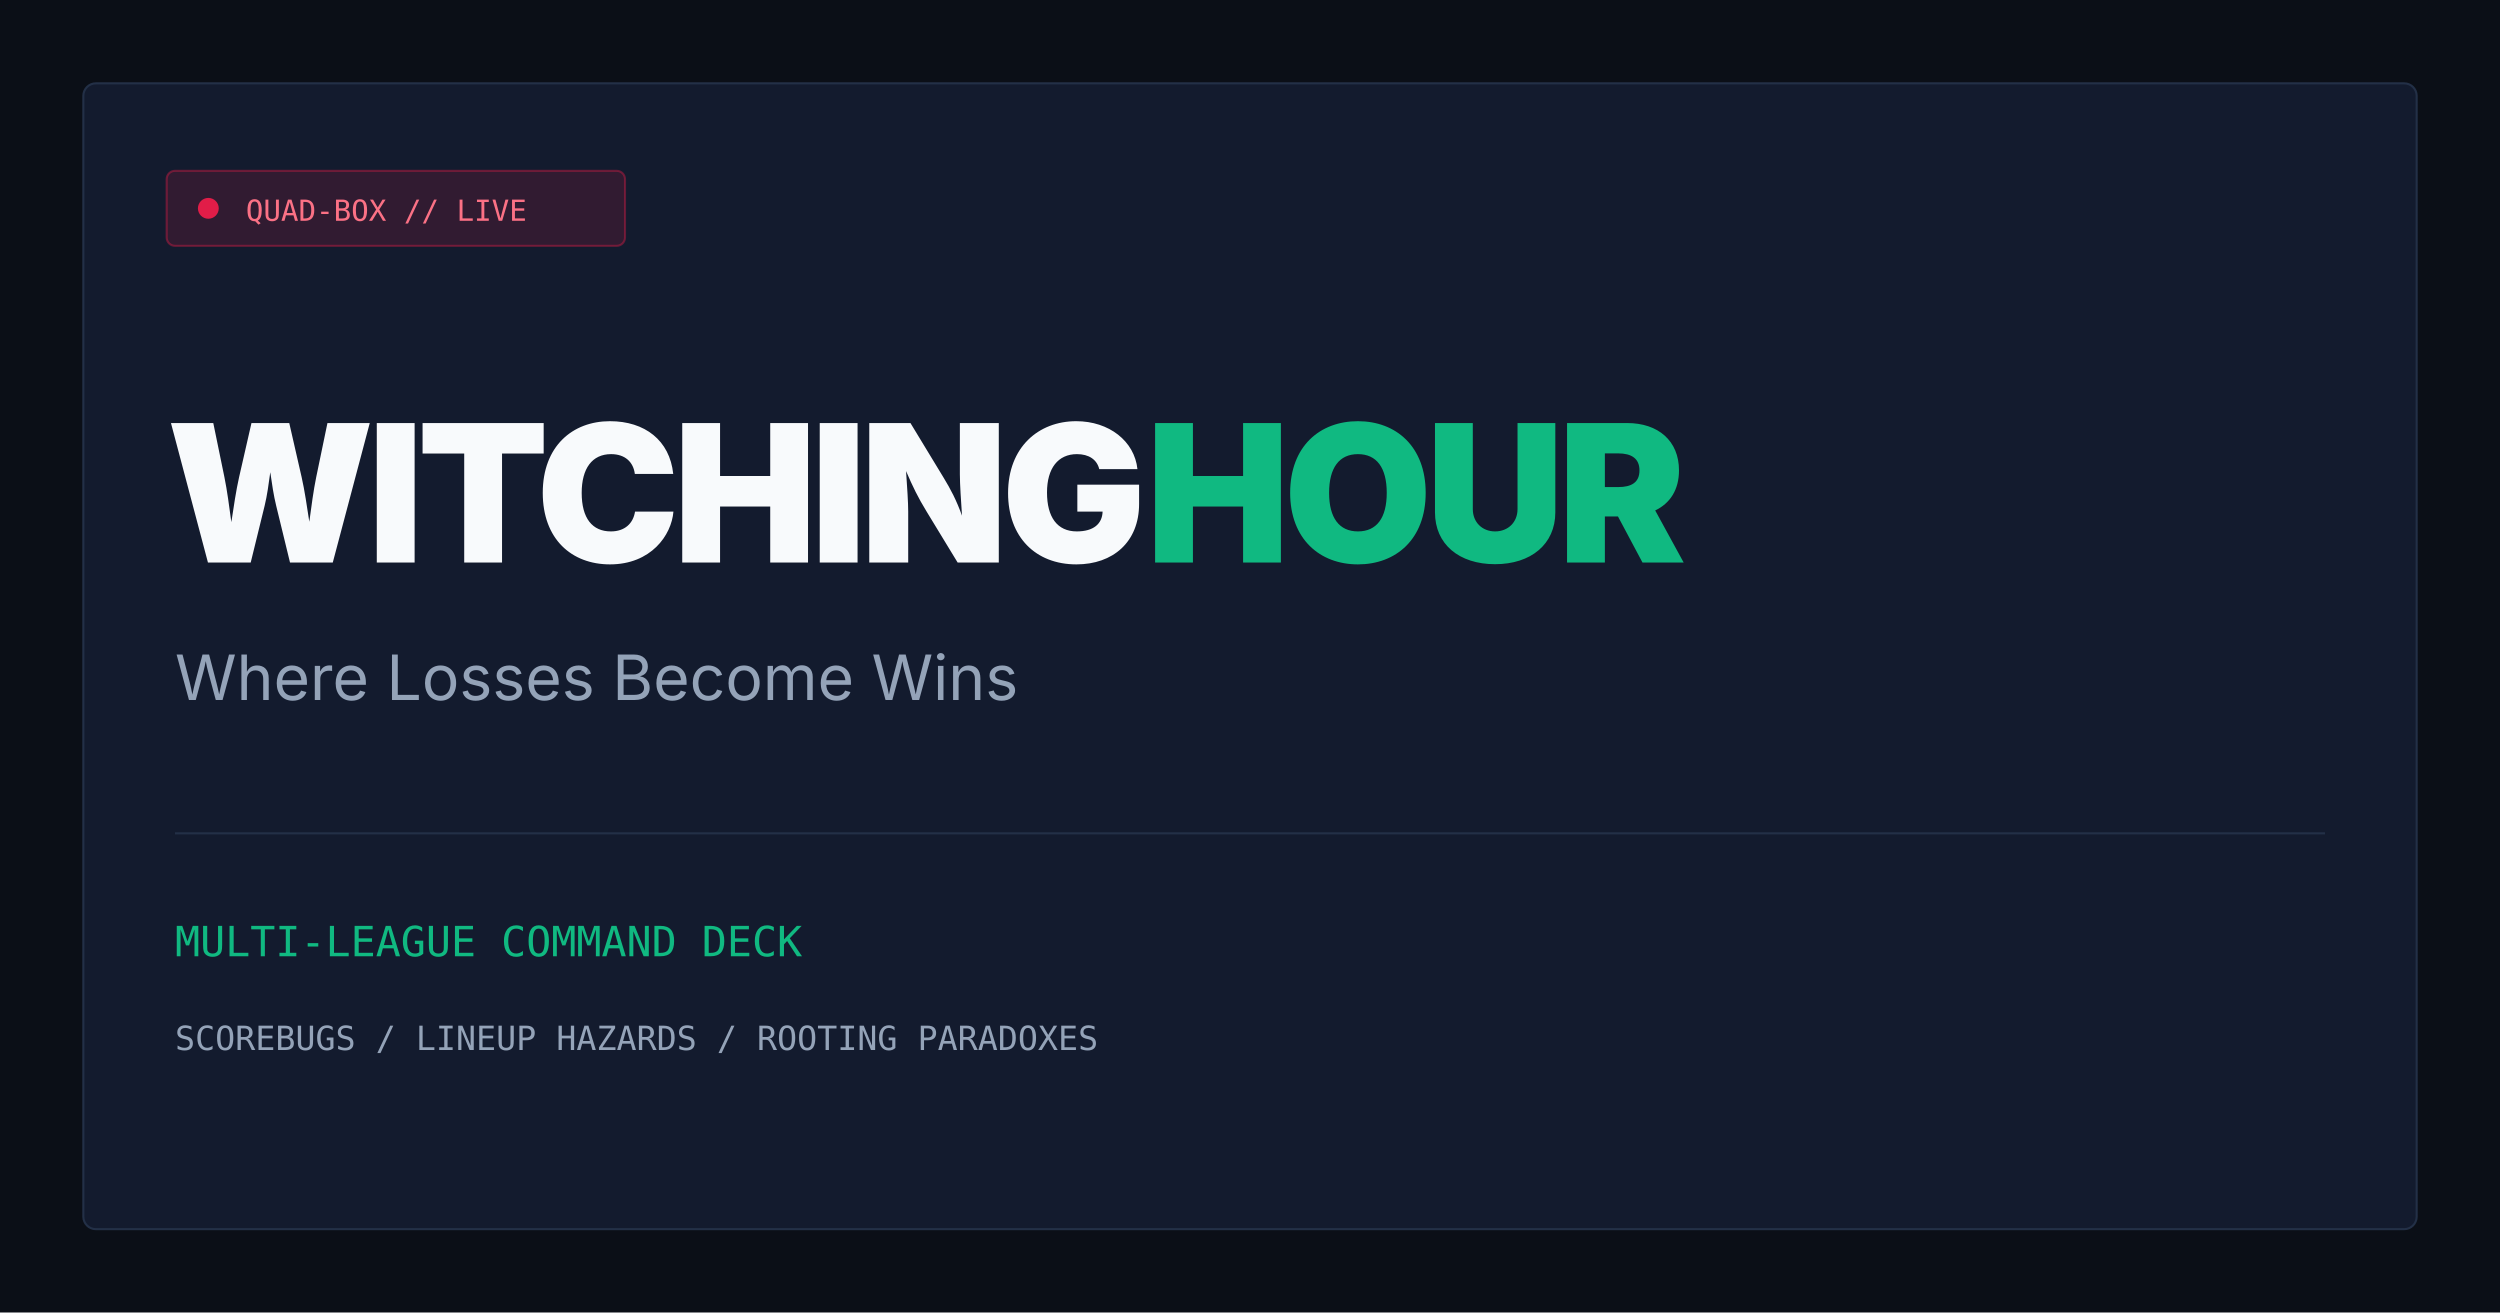
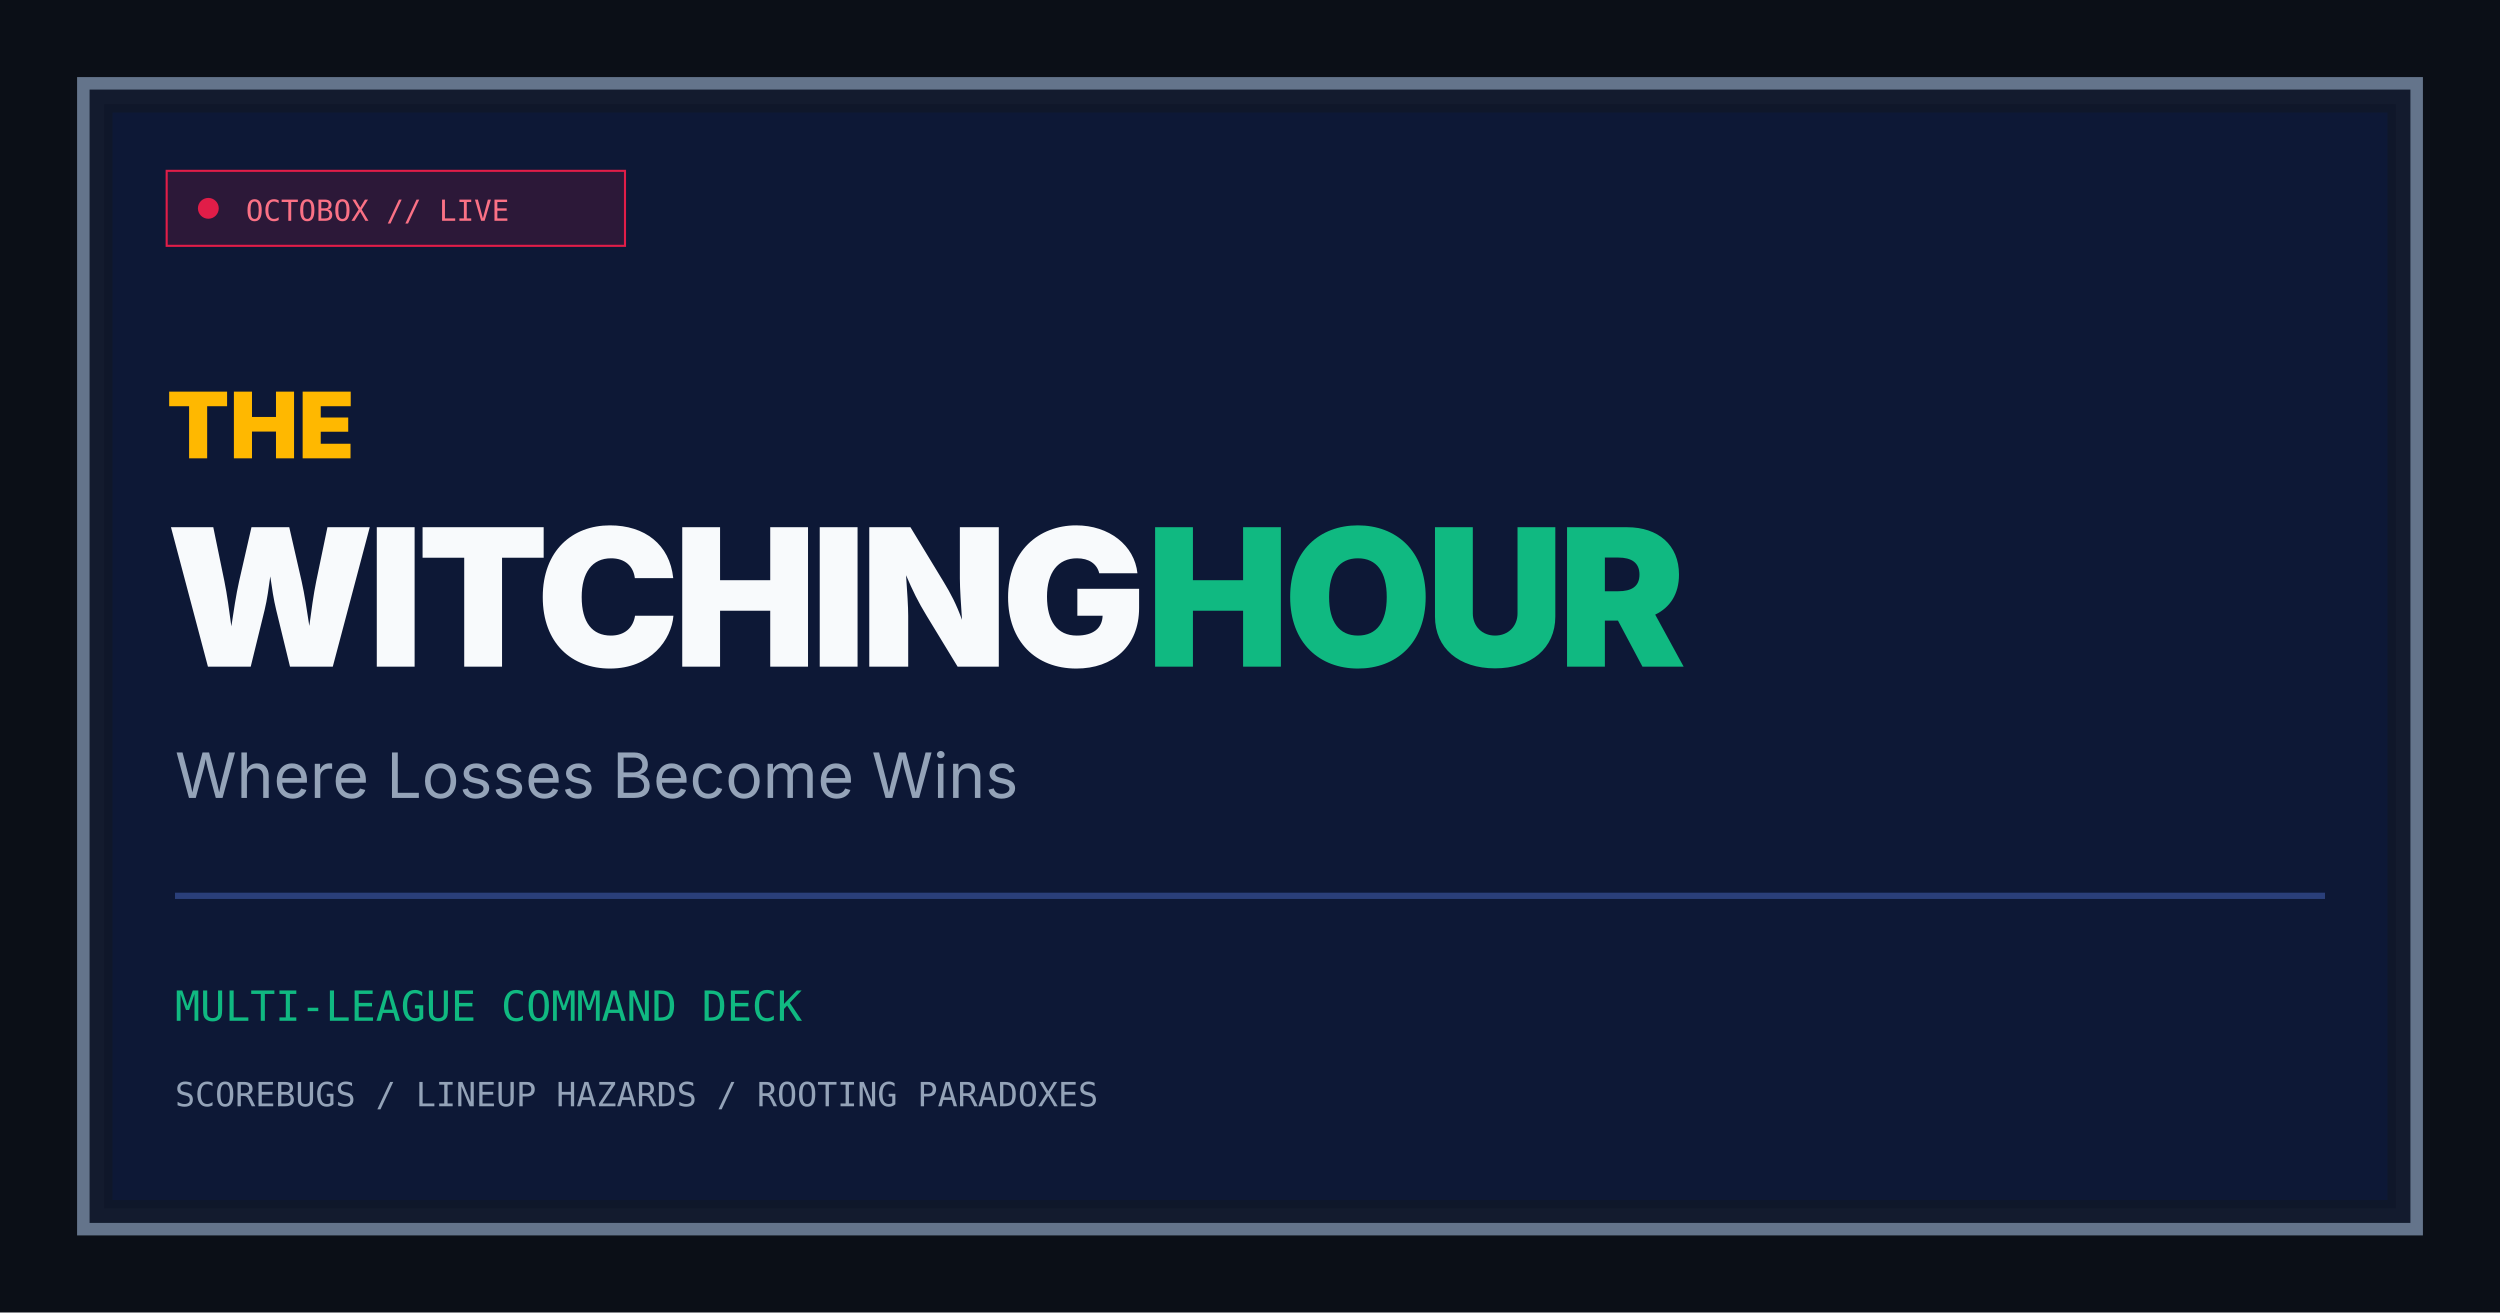
- <svg xmlns="http://www.w3.org/2000/svg" width="1200" height="630">
+ <svg xmlns="http://www.w3.org/2000/svg" width="1200" height="630" viewBox="0 0 1200 630">
  <rect width="1200" height="630" fill="#0B0F17" />
-   <rect x="40" y="40" width="1120" height="550" rx="6" fill="#131B2E" stroke="#233047" />
-   <rect x="80" y="82" width="220" height="36" rx="4" fill="#E11D4826" stroke="#E11D4866" />
+   <rect x="40" y="40" width="1120" height="550" fill="#131B2E" stroke="#64748B" stroke-width="6" />
+   <rect x="52" y="52" width="1096" height="526" fill="#0D1836" stroke="#0F172A" stroke-width="4" />
+   <rect x="80" y="82" width="220" height="36" fill="#E11D4826" stroke="#E11D48" />
  <circle cx="100" cy="100" r="5" fill="#E11D48" />
-   <text x="118" y="106" fill="#FB7185" font-family="monospace" font-size="14">QUAD-BOX // LIVE</text>
-   <text x="80" y="270" fill="#F8FAFC" font-family="Inter,Helvetica,Arial,sans-serif" font-weight="900" font-size="92" letter-spacing="-3">WITCHING<tspan fill="#10B981"> HOUR</tspan>
+   <text x="118" y="106" fill="#FB7185" font-family="monospace" font-size="14">OCTOBOX // LIVE</text>
+   <text x="80" y="220" fill="#FFB800" font-family="Inter,Helvetica,Arial,sans-serif" font-weight="900" font-size="44">THE</text>
+   <text x="80" y="320" fill="#F8FAFC" font-family="Inter,Helvetica,Arial,sans-serif" font-weight="900" font-size="92" letter-spacing="-3">WITCHING<tspan fill="#10B981"> HOUR</tspan>
  </text>
-   <text x="84" y="336" fill="#94A3B8" font-family="Inter,Helvetica,Arial,sans-serif" font-size="30">Where Losses Become Wins</text>
-   <path d="M84 400h1032" stroke="#233047" />
-   <text x="84" y="459" fill="#10B981" font-family="monospace" font-size="20">MULTI-LEAGUE COMMAND DECK</text>
-   <text x="84" y="504" fill="#94A3B8" font-family="monospace" font-size="16">SCOREBUGS / LINEUP HAZARDS / ROOTING PARADOXES</text>
+   <text x="84" y="383" fill="#94A3B8" font-family="Inter,Helvetica,Arial,sans-serif" font-size="30">Where Losses Become Wins</text>
+   <path d="M84 430h1032" stroke="#2A3F7A" stroke-width="3" />
+   <text x="84" y="490" fill="#10B981" font-family="monospace" font-size="20">MULTI-LEAGUE COMMAND DECK</text>
+   <text x="84" y="531" fill="#94A3B8" font-family="monospace" font-size="16">SCOREBUGS / LINEUP HAZARDS / ROOTING PARADOXES</text>
</svg>
